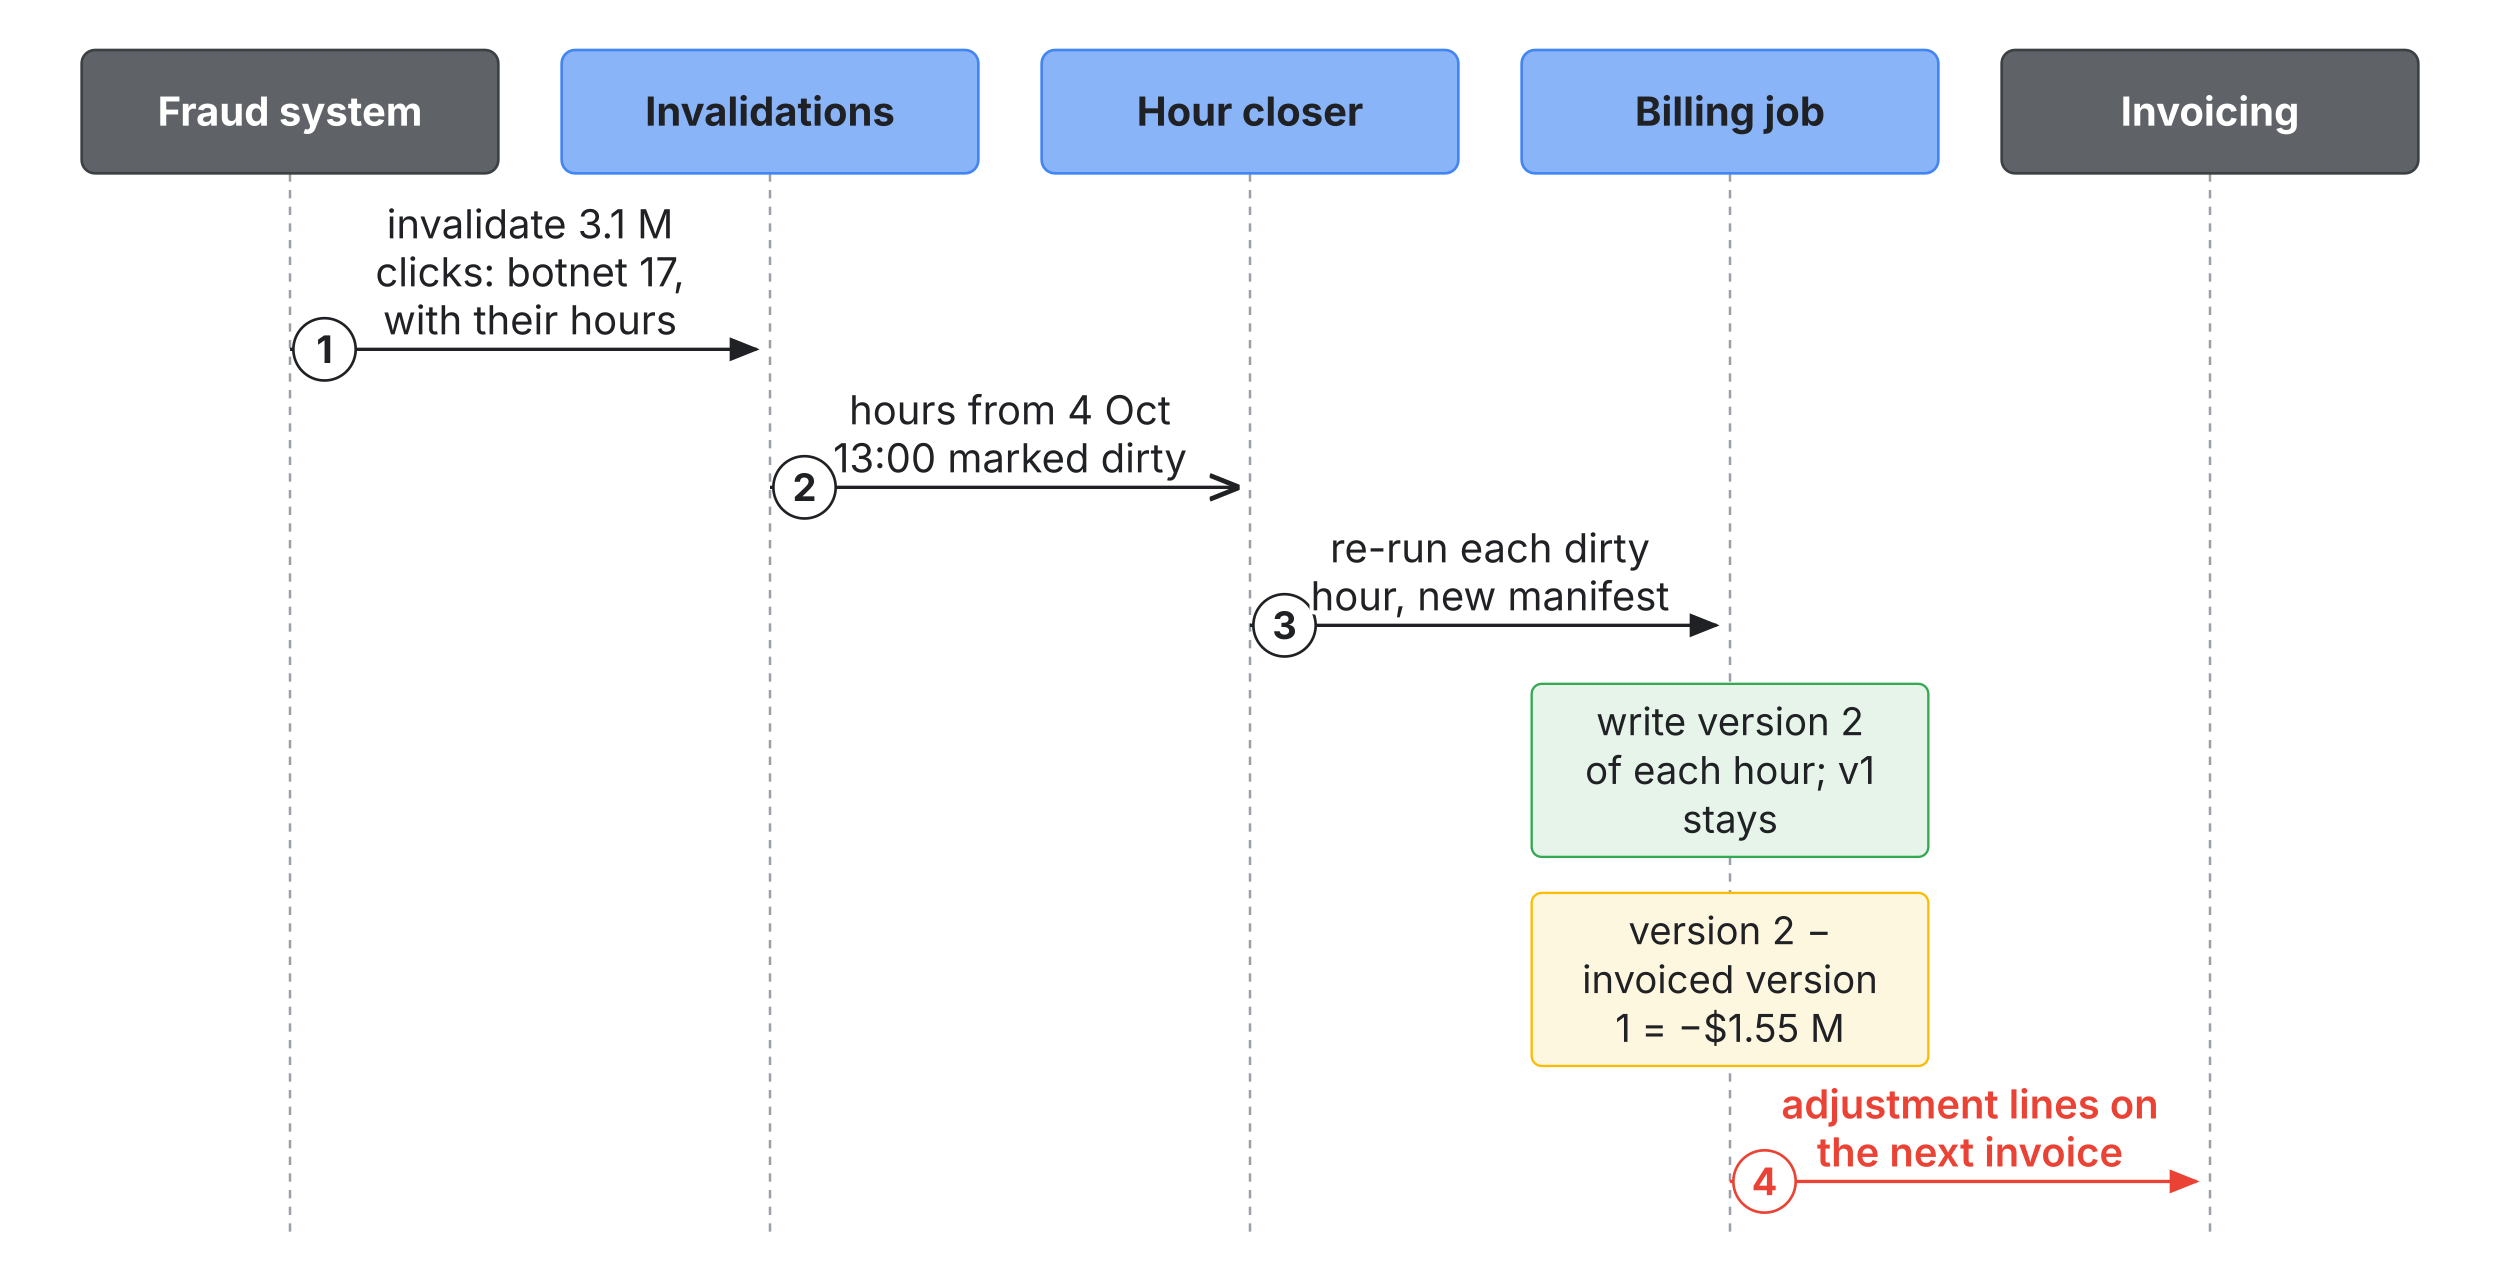
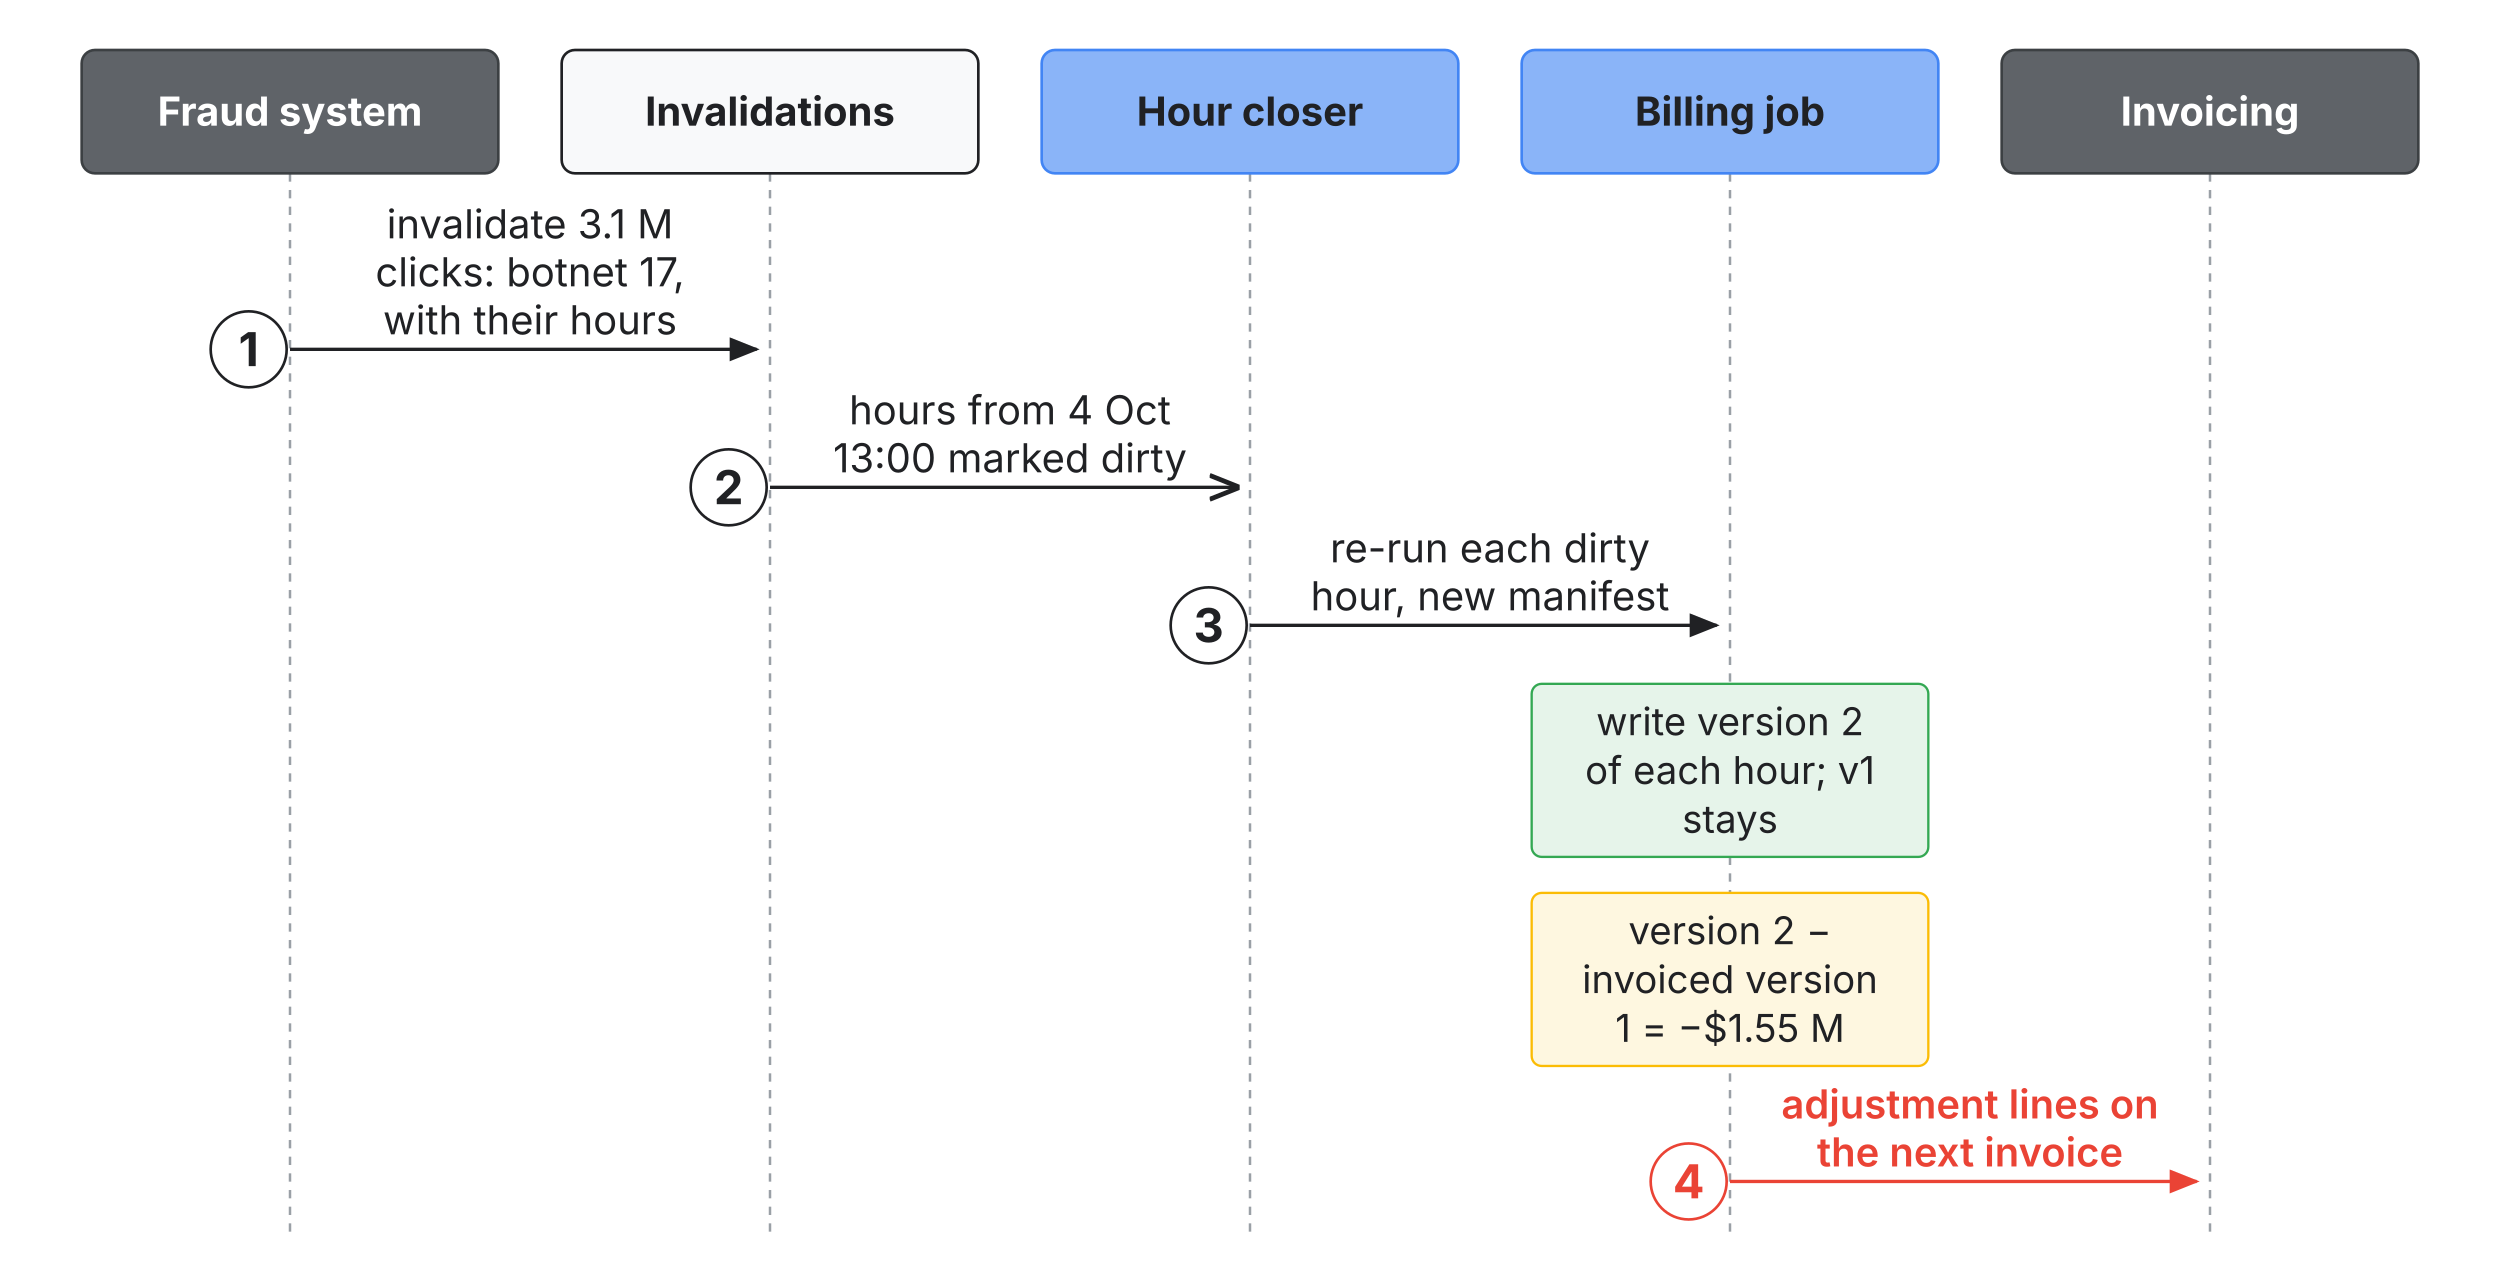
<svg xmlns="http://www.w3.org/2000/svg" class="seq" viewBox="0 0 1500 771" width="1500" height="771">
  <defs>
+     <marker id="sq-f-202124" viewBox="0 0 10 10" refX="9" refY="5" markerWidth="9" markerHeight="9" orient="auto">
+       <path d="M0,1 L10,5 L0,9 z" fill="#202124" />
+     </marker>
+     <marker id="sq-o-202124" viewBox="0 0 10 10" refX="9" refY="5" markerWidth="9" markerHeight="9" orient="auto">
+       <path d="M0,1 L10,5 L0,9" fill="none" stroke="#202124" stroke-width="1.6" />
+     </marker>
    <marker id="sq-f-34a853" viewBox="0 0 10 10" refX="9" refY="5" markerWidth="9" markerHeight="9" orient="auto">
      <path d="M0,1 L10,5 L0,9 z" fill="#34a853" />
    </marker>
    <marker id="sq-o-34a853" viewBox="0 0 10 10" refX="9" refY="5" markerWidth="9" markerHeight="9" orient="auto">
      <path d="M0,1 L10,5 L0,9" fill="none" stroke="#34a853" stroke-width="1.6" />
-     </marker>
-     <marker id="sq-f-202124" viewBox="0 0 10 10" refX="9" refY="5" markerWidth="9" markerHeight="9" orient="auto">
-       <path d="M0,1 L10,5 L0,9 z" fill="#202124" />
-     </marker>
-     <marker id="sq-o-202124" viewBox="0 0 10 10" refX="9" refY="5" markerWidth="9" markerHeight="9" orient="auto">
-       <path d="M0,1 L10,5 L0,9" fill="none" stroke="#202124" stroke-width="1.6" />
    </marker>
    <marker id="sq-f-ea4335" viewBox="0 0 10 10" refX="9" refY="5" markerWidth="9" markerHeight="9" orient="auto">
      <path d="M0,1 L10,5 L0,9 z" fill="#ea4335" />
    </marker>
    <marker id="sq-o-ea4335" viewBox="0 0 10 10" refX="9" refY="5" markerWidth="9" markerHeight="9" orient="auto">
      <path d="M0,1 L10,5 L0,9" fill="none" stroke="#ea4335" stroke-width="1.6" />
    </marker>
  </defs>
  <rect width="1500" height="771" fill="#ffffff" />
  <g data-k="p:fr">
    <line x1="174.0" y1="104" x2="174.0" y2="741.28" stroke="#9aa0a6" stroke-width="1.5" stroke-dasharray="5 5" />
    <rect x="49.0" y="30" width="250" height="74" rx="8" fill="#5f6368" stroke="#3c4043" stroke-width="1.6" />
    <text x="174.0" y="75.4" text-anchor="middle" font-family="Inter, Roboto, sans-serif" font-size="24" font-weight="700" fill="#ffffff">Fraud system</text>
  </g>
  <g data-k="p:iv">
    <line x1="462.0" y1="104" x2="462.0" y2="741.28" stroke="#9aa0a6" stroke-width="1.5" stroke-dasharray="5 5" />
-     <rect x="337.0" y="30" width="250" height="74" rx="8" fill="#8ab4f8" stroke="#4285f4" stroke-width="1.6" />
+     <rect x="337.0" y="30" width="250" height="74" rx="8" fill="#f8f9fa" stroke="#202124" stroke-width="1.6" />
    <text x="462.0" y="75.4" text-anchor="middle" font-family="Inter, Roboto, sans-serif" font-size="24" font-weight="700" fill="#202124">Invalidations</text>
  </g>
  <g data-k="p:cl">
    <line x1="750.0" y1="104" x2="750.0" y2="741.28" stroke="#9aa0a6" stroke-width="1.5" stroke-dasharray="5 5" />
    <rect x="625.0" y="30" width="250" height="74" rx="8" fill="#8ab4f8" stroke="#4285f4" stroke-width="1.6" />
    <text x="750.0" y="75.4" text-anchor="middle" font-family="Inter, Roboto, sans-serif" font-size="24" font-weight="700" fill="#202124">Hour closer</text>
  </g>
  <g data-k="p:job">
    <line x1="1038.0" y1="104" x2="1038.0" y2="741.28" stroke="#9aa0a6" stroke-width="1.5" stroke-dasharray="5 5" />
    <rect x="913.0" y="30" width="250" height="74" rx="8" fill="#8ab4f8" stroke="#4285f4" stroke-width="1.6" />
    <text x="1038.0" y="75.4" text-anchor="middle" font-family="Inter, Roboto, sans-serif" font-size="24" font-weight="700" fill="#202124">Billing job</text>
  </g>
  <g data-k="p:inv">
    <line x1="1326.0" y1="104" x2="1326.0" y2="741.28" stroke="#9aa0a6" stroke-width="1.5" stroke-dasharray="5 5" />
    <rect x="1201.0" y="30" width="250" height="74" rx="8" fill="#5f6368" stroke="#3c4043" stroke-width="1.6" />
    <text x="1326.0" y="75.4" text-anchor="middle" font-family="Inter, Roboto, sans-serif" font-size="24" font-weight="700" fill="#ffffff">Invoicing</text>
  </g>
  <g data-k="s:0">
    <line x1="174.0" y1="209.6" x2="454.0" y2="209.6" stroke="#202124" stroke-width="2" marker-end="url(#sq-f-202124)" />
-     <circle cx="194.72" cy="209.6" r="18.7" fill="#ffffff" stroke="#202124" stroke-width="1.6" />
-     <text x="194.72" y="217.8" text-anchor="middle" font-family="Inter, Roboto, sans-serif" font-size="22.8" font-weight="700" fill="#202124">1</text>
+     <circle cx="149.2" cy="209.6" r="22.8" fill="#ffffff" stroke="#202124" stroke-width="1.6" />
+     <text x="149.2" y="219.7" text-anchor="middle" font-family="Inter, Roboto, sans-serif" font-size="28.1" font-weight="700" fill="#202124">1</text>
    <text x="318.0" y="143.0" text-anchor="middle" font-family="Inter, Roboto, sans-serif" font-size="24" fill="#202124" font-weight="400" paint-order="stroke" stroke="#ffffff" stroke-width="5" stroke-linejoin="round">invalidate 3.1 M</text>
    <text x="318.0" y="171.8" text-anchor="middle" font-family="Inter, Roboto, sans-serif" font-size="24" fill="#202124" font-weight="400" paint-order="stroke" stroke="#ffffff" stroke-width="5" stroke-linejoin="round">clicks: botnet 17,</text>
    <text x="318.0" y="200.6" text-anchor="middle" font-family="Inter, Roboto, sans-serif" font-size="24" fill="#202124" font-weight="400" paint-order="stroke" stroke="#ffffff" stroke-width="5" stroke-linejoin="round">with their hours</text>
  </g>
  <g data-k="s:1">
    <line x1="462.0" y1="292.4" x2="742.0" y2="292.4" stroke="#202124" stroke-width="2" marker-end="url(#sq-o-202124)" />
-     <circle cx="482.72" cy="292.4" r="18.7" fill="#ffffff" stroke="#202124" stroke-width="1.6" />
-     <text x="482.72" y="300.6" text-anchor="middle" font-family="Inter, Roboto, sans-serif" font-size="22.8" font-weight="700" fill="#202124">2</text>
+     <circle cx="437.2" cy="292.4" r="22.8" fill="#ffffff" stroke="#202124" stroke-width="1.6" />
+     <text x="437.2" y="302.5" text-anchor="middle" font-family="Inter, Roboto, sans-serif" font-size="28.1" font-weight="700" fill="#202124">2</text>
    <text x="606.0" y="254.6" text-anchor="middle" font-family="Inter, Roboto, sans-serif" font-size="24" fill="#202124" font-weight="400" paint-order="stroke" stroke="#ffffff" stroke-width="5" stroke-linejoin="round">hours from 4 Oct</text>
    <text x="606.0" y="283.4" text-anchor="middle" font-family="Inter, Roboto, sans-serif" font-size="24" fill="#202124" font-weight="400" paint-order="stroke" stroke="#ffffff" stroke-width="5" stroke-linejoin="round">13:00 marked dirty</text>
  </g>
  <g data-k="s:2">
    <line x1="750.0" y1="375.2" x2="1030.0" y2="375.2" stroke="#202124" stroke-width="2" marker-end="url(#sq-f-202124)" />
-     <circle cx="770.72" cy="375.2" r="18.7" fill="#ffffff" stroke="#202124" stroke-width="1.6" />
-     <text x="770.72" y="383.4" text-anchor="middle" font-family="Inter, Roboto, sans-serif" font-size="22.8" font-weight="700" fill="#202124">3</text>
+     <circle cx="725.2" cy="375.2" r="22.8" fill="#ffffff" stroke="#202124" stroke-width="1.6" />
+     <text x="725.2" y="385.3" text-anchor="middle" font-family="Inter, Roboto, sans-serif" font-size="28.1" font-weight="700" fill="#202124">3</text>
    <text x="894.0" y="337.4" text-anchor="middle" font-family="Inter, Roboto, sans-serif" font-size="24" fill="#202124" font-weight="400" paint-order="stroke" stroke="#ffffff" stroke-width="5" stroke-linejoin="round">re-run each dirty</text>
    <text x="894.0" y="366.2" text-anchor="middle" font-family="Inter, Roboto, sans-serif" font-size="24" fill="#202124" font-weight="400" paint-order="stroke" stroke="#ffffff" stroke-width="5" stroke-linejoin="round">hour, new manifest</text>
  </g>
  <g data-k="s:3">
    <rect x="919.0" y="410.3" width="238.0" height="103.84" rx="6" fill="#e6f4ea" stroke="#34a853" stroke-width="1.4" />
    <text x="1038.0" y="441.1" text-anchor="middle" font-family="Inter, Roboto, sans-serif" font-size="23.0" fill="#202124">write version 2</text>
    <text x="1038.0" y="470.38" text-anchor="middle" font-family="Inter, Roboto, sans-serif" font-size="23.0" fill="#202124">of each hour; v1</text>
    <text x="1038.0" y="499.66" text-anchor="middle" font-family="Inter, Roboto, sans-serif" font-size="23.0" fill="#202124">stays</text>
  </g>
  <g data-k="s:4">
    <rect x="919.0" y="535.74" width="238.0" height="103.84" rx="6" fill="#fef7e0" stroke="#fbbc05" stroke-width="1.4" />
    <text x="1038.0" y="566.54" text-anchor="middle" font-family="Inter, Roboto, sans-serif" font-size="23.0" fill="#202124">version 2 −</text>
    <text x="1038.0" y="595.82" text-anchor="middle" font-family="Inter, Roboto, sans-serif" font-size="23.0" fill="#202124">invoiced version</text>
    <text x="1038.0" y="625.1" text-anchor="middle" font-family="Inter, Roboto, sans-serif" font-size="23.0" fill="#202124">1 = −$1.55 M</text>
  </g>
  <g data-k="s:5">
    <line x1="1038.0" y1="708.88" x2="1318.0" y2="708.88" stroke="#ea4335" stroke-width="2" marker-end="url(#sq-f-ea4335)" />
-     <circle cx="1058.72" cy="708.88" r="18.7" fill="#ffffff" stroke="#ea4335" stroke-width="1.6" />
-     <text x="1058.72" y="717.1" text-anchor="middle" font-family="Inter, Roboto, sans-serif" font-size="22.8" font-weight="700" fill="#ea4335">4</text>
+     <circle cx="1013.2" cy="708.88" r="22.8" fill="#ffffff" stroke="#ea4335" stroke-width="1.6" />
+     <text x="1013.2" y="719.0" text-anchor="middle" font-family="Inter, Roboto, sans-serif" font-size="28.1" font-weight="700" fill="#ea4335">4</text>
    <text x="1182.0" y="671.08" text-anchor="middle" font-family="Inter, Roboto, sans-serif" font-size="24" fill="#ea4335" font-weight="600" paint-order="stroke" stroke="#ffffff" stroke-width="5" stroke-linejoin="round">adjustment lines on</text>
    <text x="1182.0" y="699.88" text-anchor="middle" font-family="Inter, Roboto, sans-serif" font-size="24" fill="#ea4335" font-weight="600" paint-order="stroke" stroke="#ffffff" stroke-width="5" stroke-linejoin="round">the next invoice</text>
  </g>
</svg>
